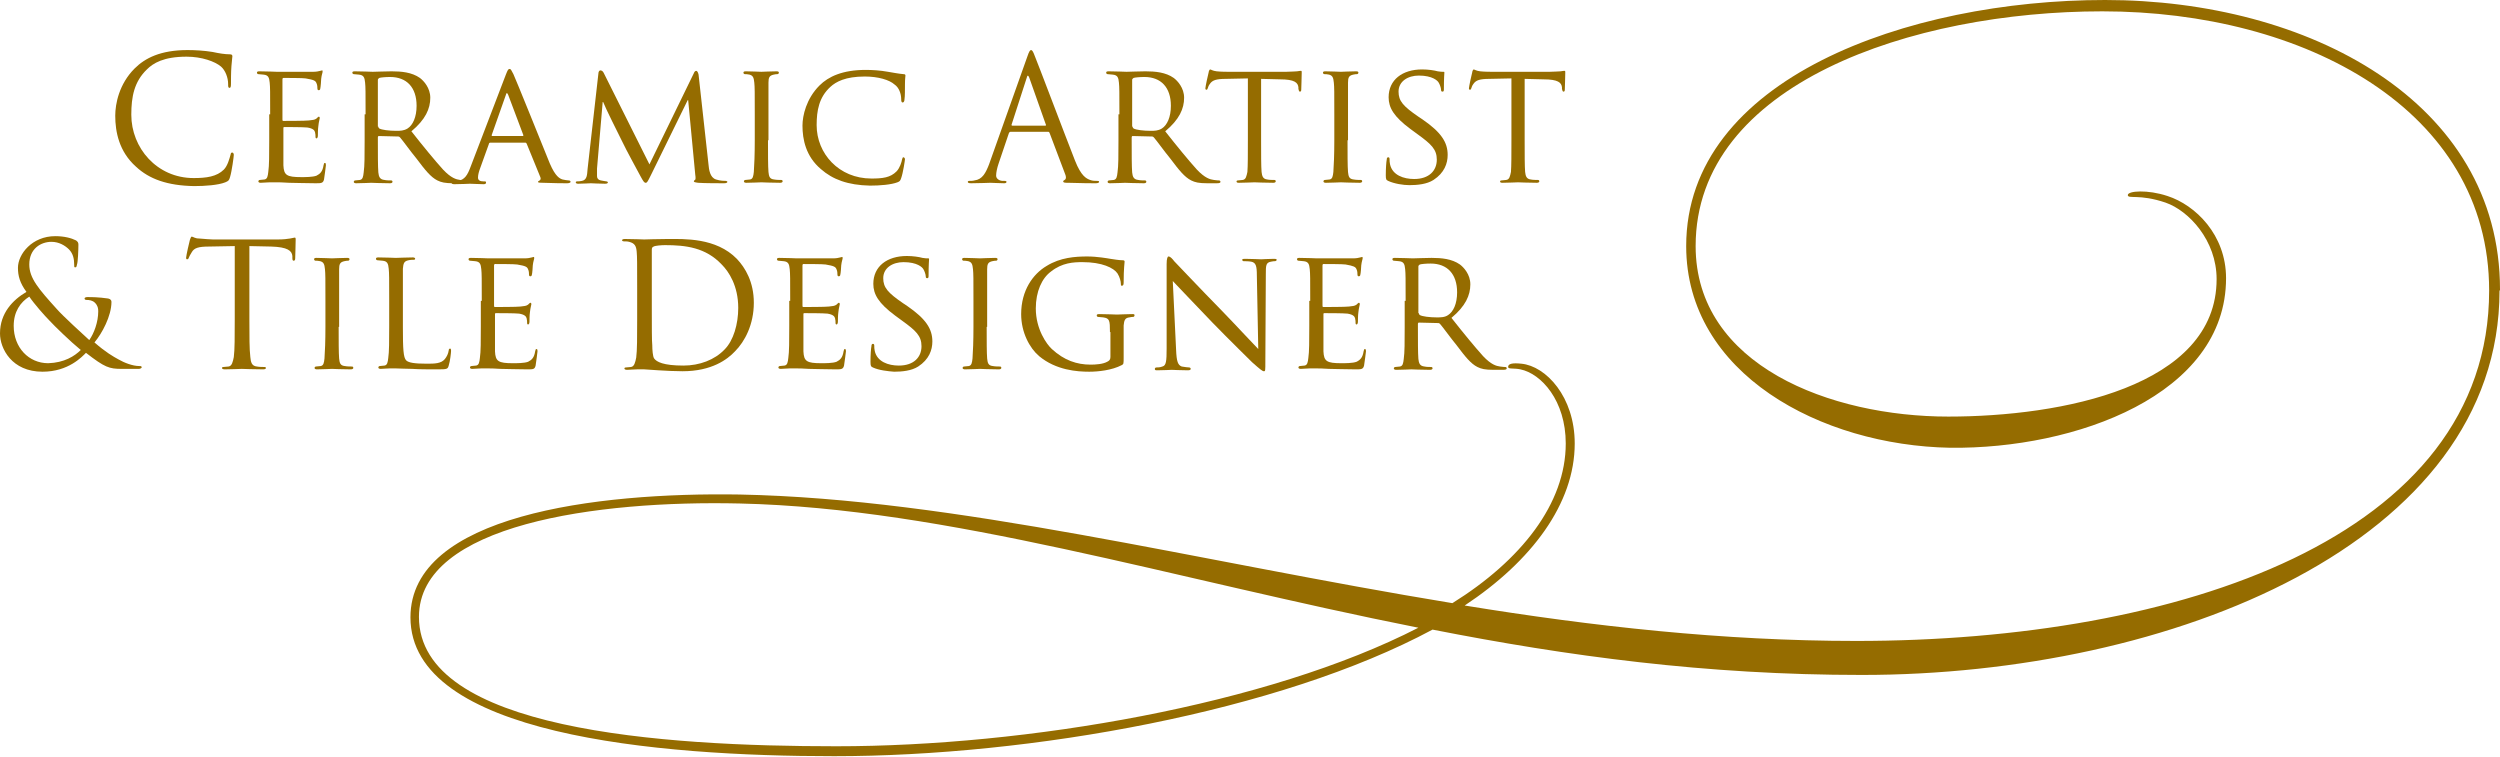
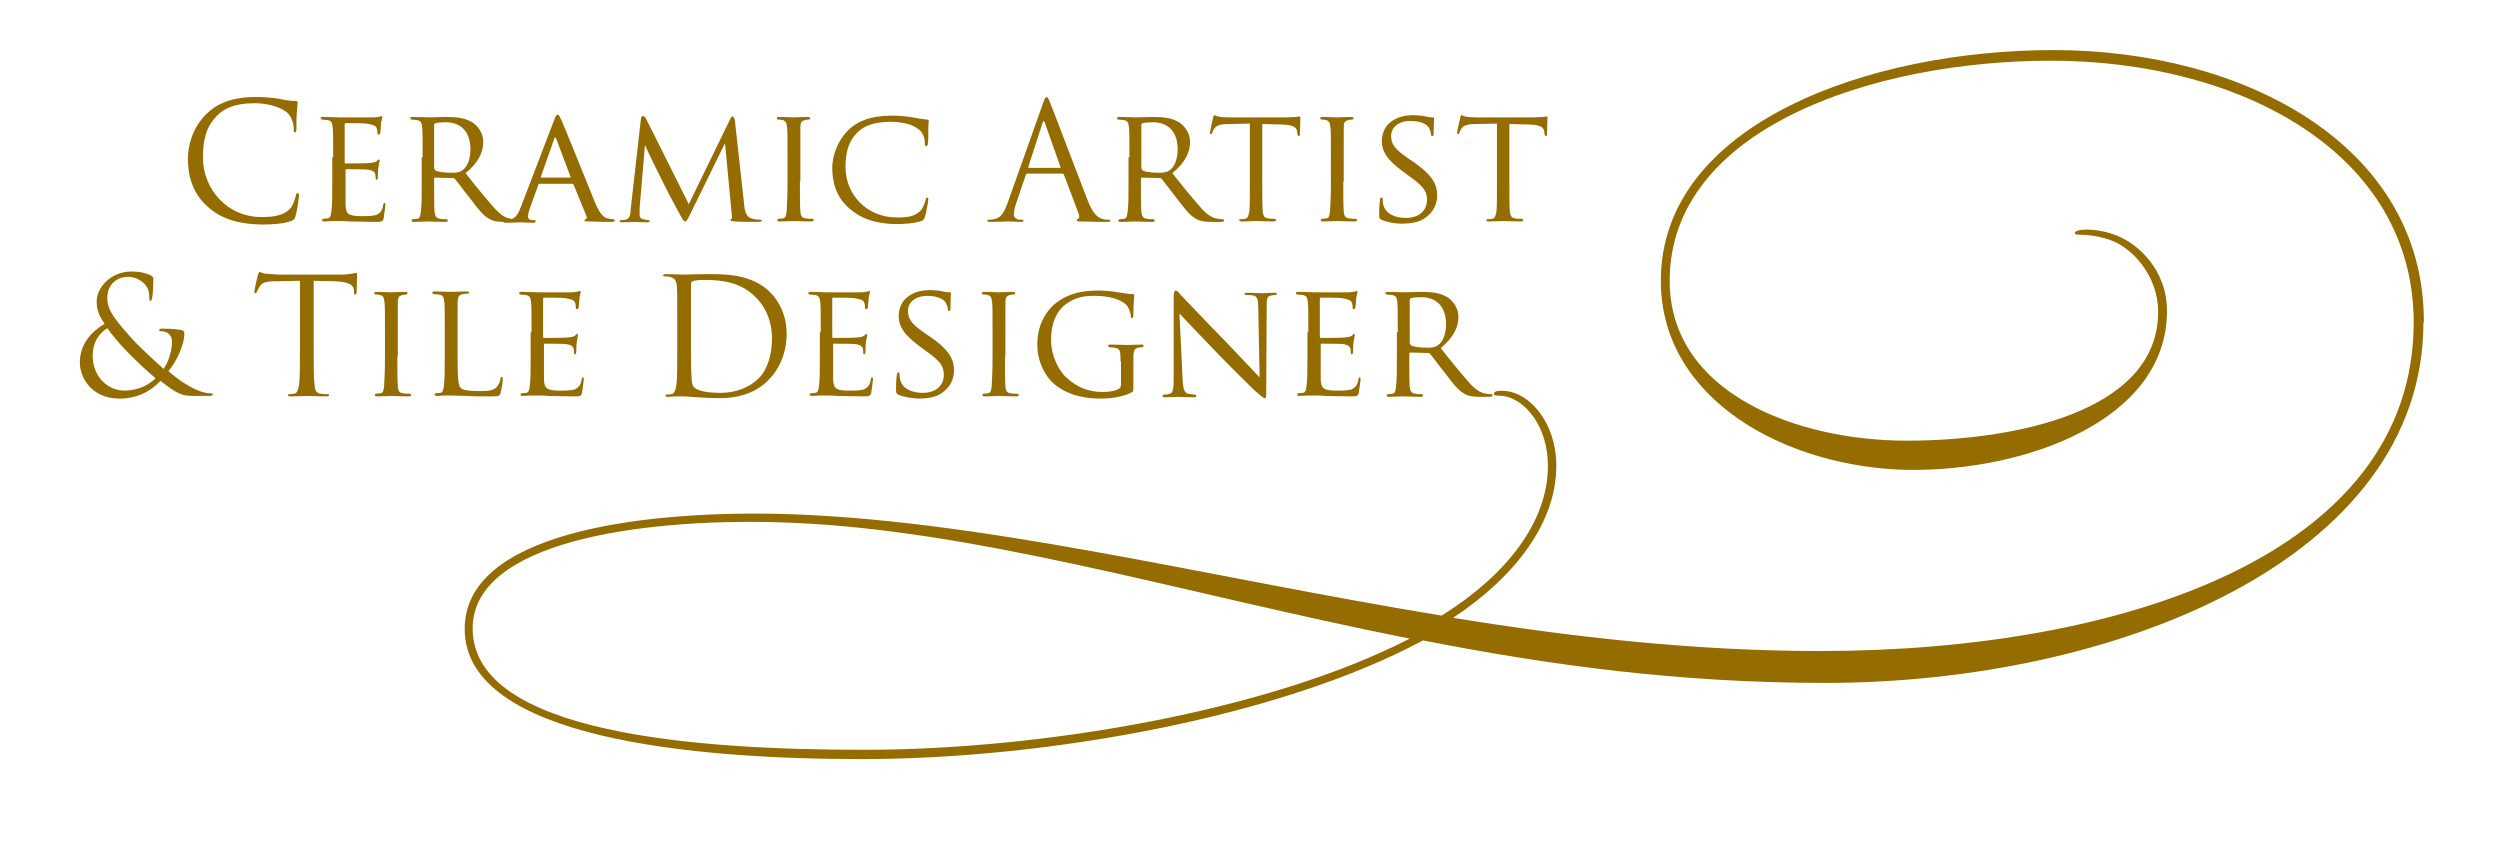
- <svg xmlns="http://www.w3.org/2000/svg" viewBox="0.519 210.804 529.3 160.1">
-   <g class="gold" transform="matrix(1, 0, 0, 1, -9.180816, 61.80376)">
+ <svg xmlns="http://www.w3.org/2000/svg" viewBox="0 0 499.261 169.463">
+   <g class="gold" transform="matrix(0.884396, 0, 0, 0.884396, 7.36598, -121.775)" style="">
    <path d="M38.5,184.3c-3.6-3.2-4.4-7.4-4.4-10.8c0-2.5,0.8-6.7,4.1-10c2.2-2.2,5.5-3.9,11.2-3.9c1.5,0,3.5,0.1,5.3,0.4  c1.4,0.3,2.6,0.5,3.7,0.5c0.4,0,0.5,0.2,0.5,0.4c0,0.3-0.1,0.7-0.2,2.1c-0.1,1.2-0.1,3.2-0.1,3.8c0,0.6-0.1,0.8-0.3,0.8  c-0.3,0-0.3-0.3-0.3-0.8c0-1.4-0.6-2.9-1.5-3.7c-1.3-1.1-4.1-2.1-7.3-2.1c-4.9,0-7.1,1.4-8.4,2.7c-2.7,2.6-3.3,5.8-3.3,9.6  c0,7,5.4,13.4,13.2,13.4c2.7,0,4.9-0.3,6.4-1.8c0.8-0.8,1.2-2.4,1.4-3.1c0.1-0.4,0.1-0.5,0.4-0.5c0.2,0,0.3,0.3,0.3,0.5  c0,0.3-0.4,3.4-0.8,4.7c-0.2,0.7-0.3,0.8-1,1.1c-1.5,0.6-4.3,0.8-6.6,0.8C45.1,188.3,41.3,186.9,38.5,184.3z" style="fill: rgb(149, 108, 0);" />
    <path d="M66.9,173.2c0-4.8,0-5.7-0.1-6.7c-0.1-1.1-0.3-1.6-1.3-1.7c-0.3,0-0.8-0.1-1.1-0.1c-0.1,0-0.3-0.1-0.3-0.3  c0-0.2,0.1-0.3,0.5-0.3c1.5,0,3.6,0.1,3.7,0.1c0.2,0,7,0,7.7,0c0.6,0,1.2-0.1,1.5-0.2c0.1,0,0.3-0.1,0.4-0.1c0.1,0,0.1,0.1,0.1,0.3  c0,0.2-0.2,0.6-0.3,1.5c0,0.3-0.1,1.7-0.2,2.1c0,0.1-0.1,0.3-0.3,0.3c-0.2,0-0.3-0.1-0.3-0.4c0-0.2,0-0.7-0.2-1.1  c-0.2-0.5-0.5-0.7-2.3-1c-0.5-0.1-4.3-0.1-4.7-0.1c-0.1,0-0.2,0.1-0.2,0.3v8.5c0,0.2,0,0.3,0.2,0.3c0.4,0,4.7,0,5.4-0.1  c0.8-0.1,1.2-0.1,1.6-0.4c0.2-0.2,0.4-0.4,0.5-0.4c0.1,0,0.2,0.1,0.2,0.3c0,0.2-0.2,0.7-0.3,1.7c-0.1,0.6-0.1,1.8-0.1,2  c0,0.3-0.1,0.6-0.3,0.6c-0.1,0-0.2-0.1-0.2-0.3c0-0.3,0-0.6-0.1-1c-0.1-0.4-0.4-0.8-1.6-1c-0.9-0.1-4.3-0.1-4.9-0.1  c-0.2,0-0.2,0.1-0.2,0.2v2.6c0,1.1,0,4.7,0,5.3c0.1,2.1,0.7,2.5,3.8,2.5c0.8,0,2.4,0,3.2-0.3c0.8-0.4,1.3-0.9,1.5-2.2  c0.1-0.4,0.1-0.5,0.3-0.5s0.2,0.3,0.2,0.5c0,0.2-0.3,2.3-0.4,3c-0.2,0.8-0.6,0.8-1.8,0.8c-2.4,0-4.3-0.1-5.6-0.1  c-1.4-0.1-2.2-0.1-2.7-0.1c-0.1,0-0.7,0-1.4,0c-0.6,0-1.4,0.1-1.9,0.1c-0.3,0-0.5-0.1-0.5-0.3c0-0.1,0.1-0.3,0.3-0.3  c0.3,0,0.7-0.1,1-0.1c0.6-0.1,0.7-0.7,0.8-1.6c0.2-1.3,0.2-3.7,0.2-6.7V173.2z" style="fill: rgb(149, 108, 0);" />
    <path d="M87.1,173.2c0-4.8,0-5.7-0.1-6.7c-0.1-1.1-0.3-1.6-1.3-1.7c-0.3,0-0.8-0.1-1.1-0.1c-0.1,0-0.3-0.1-0.3-0.3  c0-0.2,0.1-0.3,0.5-0.3c1.5,0,3.6,0.1,3.8,0.1c0.3,0,3-0.1,4-0.1c2.1,0,4.3,0.2,6,1.4c0.8,0.6,2.2,2.1,2.2,4.2c0,2.3-1,4.6-4,7.1  c2.6,3.3,4.9,6.1,6.7,8.1c1.7,1.8,2.8,2.1,3.6,2.2c0.6,0.1,1,0.1,1.1,0.1s0.3,0.1,0.3,0.3c0,0.2-0.2,0.3-0.8,0.3h-2  c-1.8,0-2.6-0.2-3.4-0.6c-1.4-0.7-2.6-2.2-4.4-4.6c-1.4-1.7-2.8-3.7-3.5-4.5c-0.1-0.1-0.2-0.2-0.4-0.2l-4.1-0.1  c-0.1,0-0.2,0.1-0.2,0.3v0.7c0,3,0,5.4,0.1,6.7c0.1,0.9,0.3,1.5,1.3,1.6c0.4,0.1,1.1,0.1,1.4,0.1c0.2,0,0.3,0.1,0.3,0.3  c0,0.1-0.1,0.3-0.5,0.3c-1.8,0-3.8-0.1-4-0.1c0,0-2.2,0.1-3.2,0.1c-0.3,0-0.5-0.1-0.5-0.3c0-0.1,0.1-0.3,0.3-0.3  c0.3,0,0.7-0.1,1-0.1c0.6-0.1,0.7-0.7,0.8-1.6c0.2-1.3,0.2-3.7,0.2-6.7V173.2z M89.8,175.8c0,0.2,0.1,0.3,0.2,0.4  c0.5,0.3,2.1,0.5,3.6,0.5c0.8,0,1.6,0,2.4-0.5c1.1-0.7,1.9-2.4,1.9-4.8c0-3.9-2.1-6.1-5.6-6.1c-1,0-2,0.1-2.3,0.2  c-0.1,0.1-0.3,0.2-0.3,0.4V175.8z" style="fill: rgb(149, 108, 0);" />
    <path d="M116.8,164.8c0.4-1,0.5-1.2,0.8-1.2c0.3,0,0.4,0.4,0.8,1.1c0.6,1.3,5.8,14.2,7.7,18.9c1.2,2.8,2.1,3.2,2.7,3.4  c0.5,0.1,1,0.2,1.3,0.2c0.2,0,0.4,0.1,0.4,0.3c0,0.2-0.4,0.3-0.7,0.3c-0.5,0-2.9,0-5.1-0.1c-0.6,0-1.1,0-1.1-0.2  c0-0.1,0.1-0.1,0.2-0.2c0.2-0.1,0.5-0.3,0.3-0.8l-2.9-7.1c-0.1-0.1-0.1-0.2-0.3-0.2h-7.4c-0.1,0-0.3,0.1-0.3,0.3l-1.8,5  c-0.3,0.8-0.5,1.5-0.5,2.1c0,0.6,0.5,0.8,1.1,0.8h0.3c0.3,0,0.3,0.1,0.3,0.3c0,0.2-0.2,0.3-0.5,0.3c-0.8,0-2.5-0.1-2.9-0.1  c-0.3,0-1.9,0.1-3.3,0.1c-0.4,0-0.6-0.1-0.6-0.3c0-0.1,0.1-0.3,0.3-0.3c0.2,0,0.7,0,1-0.1c1.5-0.2,2.1-1.3,2.7-2.9L116.8,164.8z   M120.4,177.8c0.1,0,0.1-0.1,0.1-0.2l-3.2-8.5c-0.2-0.5-0.4-0.5-0.5,0l-3,8.5c0,0.1,0,0.2,0.1,0.2H120.4z" style="fill: rgb(149, 108, 0);" />
    <path d="M159.7,183.8c0.1,1.1,0.3,2.8,1.6,3.2c0.9,0.3,1.8,0.3,2.1,0.3c0.1,0,0.3,0.1,0.3,0.2c0,0.2-0.3,0.3-0.7,0.3  c-0.7,0-4.3,0-5.5-0.1c-0.8-0.1-0.9-0.2-0.9-0.3c0-0.1,0.1-0.2,0.2-0.3c0.2,0,0.2-0.5,0.1-1.1l-1.5-15.8h-0.1l-7.8,15.9  c-0.7,1.4-0.8,1.6-1.1,1.6c-0.3,0-0.5-0.3-1.1-1.4c-0.8-1.5-3-5.5-3.8-7.2c-1-2-3.6-7.2-4.1-8.5h-0.1l-1.2,14.1c0,0.5,0,1.1,0,1.6  c0,0.5,0.3,0.8,0.8,0.9c0.6,0.1,1,0.2,1.2,0.2c0.1,0,0.3,0.1,0.3,0.2c0,0.2-0.2,0.3-0.6,0.3c-1.2,0-2.7-0.1-3-0.1  c-0.3,0-1.8,0.1-2.7,0.1c-0.3,0-0.5-0.1-0.5-0.3c0-0.1,0.1-0.2,0.3-0.2c0.3,0,0.5,0,1-0.1c1.1-0.2,1.1-1.3,1.2-2.5l2.3-20.3  c0-0.3,0.2-0.6,0.4-0.6c0.2,0,0.5,0.1,0.7,0.5l9.7,19.4l9.4-19.3c0.1-0.3,0.3-0.5,0.5-0.5c0.2,0,0.4,0.3,0.5,0.8L159.7,183.8z" style="fill: rgb(149, 108, 0);" />
    <path d="M172.3,178.7c0,3,0,5.5,0.1,6.7c0.1,0.9,0.2,1.5,1.2,1.6c0.5,0.1,1.2,0.1,1.5,0.1c0.2,0,0.3,0.1,0.3,0.3  c0,0.1-0.1,0.3-0.5,0.3c-1.8,0-3.9-0.1-4-0.1c-0.2,0-2.2,0.1-3.2,0.1c-0.3,0-0.5-0.1-0.5-0.3c0-0.1,0.1-0.3,0.3-0.3  c0.3,0,0.7-0.1,1-0.1c0.6-0.1,0.7-0.7,0.8-1.6c0.1-1.3,0.2-3.7,0.2-6.7v-5.5c0-4.8,0-5.7-0.1-6.7c-0.1-1.1-0.3-1.5-1-1.7  c-0.4-0.1-0.8-0.1-1-0.1c-0.1,0-0.3-0.1-0.3-0.3c0-0.2,0.1-0.3,0.5-0.3c1.1,0,3.1,0.1,3.3,0.1c0.1,0,2.2-0.1,3.2-0.1  c0.4,0,0.5,0.1,0.5,0.3c0,0.1-0.1,0.3-0.3,0.3c-0.2,0-0.4,0-0.8,0.1c-0.9,0.2-1.1,0.6-1.1,1.7c0,1,0,1.9,0,6.7V178.7z" style="fill: rgb(149, 108, 0);" />
    <path d="M183.5,184.8c-3.2-2.7-3.9-6.3-3.9-9.2c0-2.1,0.8-5.7,3.6-8.5c1.9-1.9,4.9-3.3,9.8-3.3c1.3,0,3.1,0.1,4.7,0.4  c1.2,0.2,2.2,0.4,3.3,0.5c0.3,0,0.4,0.1,0.4,0.3c0,0.3-0.1,0.6-0.1,1.8c0,1,0,2.7-0.1,3.2c0,0.5-0.2,0.7-0.4,0.7  c-0.2,0-0.3-0.2-0.3-0.7c0-1.2-0.5-2.5-1.4-3.1c-1.1-1-3.5-1.7-6.3-1.7c-4.1,0-6.1,1.1-7.3,2.2c-2.4,2.2-2.9,5-2.9,8.1  c0,6,4.7,11.3,11.6,11.3c2.4,0,4-0.2,5.3-1.5c0.7-0.7,1.1-2,1.2-2.6c0.1-0.3,0.1-0.4,0.3-0.4c0.1,0,0.3,0.2,0.3,0.4  c0,0.2-0.4,2.9-0.8,4c-0.2,0.6-0.3,0.7-0.8,0.9c-1.3,0.5-3.7,0.7-5.8,0.7C189.2,188.2,186,187,183.5,184.8z" style="fill: rgb(149, 108, 0);" />
    <path d="M227.2,161c0.4-1.2,0.6-1.4,0.8-1.4c0.2,0,0.4,0.2,0.8,1.3c0.6,1.4,6.3,16.5,8.5,22.1c1.3,3.3,2.4,3.8,3.2,4.1  c0.5,0.2,1.1,0.2,1.5,0.2c0.2,0,0.4,0,0.4,0.2c0,0.2-0.3,0.3-0.7,0.3c-0.5,0-3.2,0-5.8-0.1c-0.7,0-1.1,0-1.1-0.3  c0-0.1,0.1-0.2,0.3-0.3c0.2-0.1,0.4-0.4,0.2-1l-3.4-9c-0.1-0.1-0.1-0.2-0.3-0.2h-7.9c-0.2,0-0.3,0.1-0.4,0.3l-2.2,6.5  c-0.3,0.9-0.5,1.8-0.5,2.5c0,0.7,0.8,1.1,1.4,1.1h0.4c0.3,0,0.4,0.1,0.4,0.2c0,0.2-0.2,0.3-0.5,0.3c-0.9,0-2.5-0.1-2.9-0.1  c-0.4,0-2.4,0.1-4.1,0.1c-0.5,0-0.7-0.1-0.7-0.3c0-0.1,0.1-0.2,0.3-0.2c0.3,0,0.8,0,1.1-0.1c1.7-0.2,2.4-1.6,3.1-3.4L227.2,161z   M231,175.6c0.2,0,0.2-0.1,0.1-0.3l-3.5-9.9c-0.2-0.5-0.4-0.5-0.5,0l-3.2,9.9c-0.1,0.2,0,0.3,0.1,0.3H231z" style="fill: rgb(149, 108, 0);" />
    <path d="M246.7,173.2c0-4.8,0-5.7-0.1-6.7c-0.1-1.1-0.3-1.6-1.3-1.7c-0.3,0-0.8-0.1-1.1-0.1c-0.1,0-0.3-0.1-0.3-0.3  c0-0.2,0.1-0.3,0.5-0.3c1.5,0,3.6,0.1,3.8,0.1c0.3,0,3-0.1,4-0.1c2.1,0,4.3,0.2,6,1.4c0.8,0.6,2.2,2.1,2.2,4.2c0,2.3-1,4.6-4,7.1  c2.6,3.3,4.9,6.1,6.7,8.1c1.7,1.8,2.8,2.1,3.6,2.2c0.6,0.1,1,0.1,1.1,0.1s0.3,0.1,0.3,0.3c0,0.2-0.2,0.3-0.8,0.3h-2  c-1.8,0-2.6-0.2-3.4-0.6c-1.4-0.7-2.6-2.2-4.4-4.6c-1.4-1.7-2.8-3.7-3.5-4.5c-0.1-0.1-0.2-0.2-0.4-0.2l-4.1-0.1  c-0.1,0-0.2,0.1-0.2,0.3v0.7c0,3,0,5.4,0.1,6.7c0.1,0.9,0.3,1.5,1.3,1.6c0.4,0.1,1.1,0.1,1.4,0.1c0.2,0,0.3,0.1,0.3,0.3  c0,0.1-0.1,0.3-0.5,0.3c-1.8,0-3.8-0.1-4-0.1c0,0-2.2,0.1-3.2,0.1c-0.3,0-0.5-0.1-0.5-0.3c0-0.1,0.1-0.3,0.3-0.3  c0.3,0,0.7-0.1,1-0.1c0.6-0.1,0.7-0.7,0.8-1.6c0.2-1.3,0.2-3.7,0.2-6.7V173.2z M249.5,175.8c0,0.2,0.1,0.3,0.2,0.4  c0.5,0.3,2.1,0.5,3.6,0.5c0.8,0,1.6,0,2.4-0.5c1.1-0.7,1.9-2.4,1.9-4.8c0-3.9-2.1-6.1-5.6-6.1c-1,0-2,0.1-2.3,0.2  c-0.1,0.1-0.3,0.2-0.3,0.4V175.8z" style="fill: rgb(149, 108, 0);" />
    <path d="M276.7,178.7c0,3,0,5.5,0.1,6.7c0.1,0.9,0.3,1.5,1.2,1.6c0.4,0.1,1.2,0.1,1.5,0.1c0.2,0,0.3,0.1,0.3,0.3  c0,0.1-0.1,0.3-0.5,0.3c-1.8,0-3.8-0.1-4-0.1c-0.1,0-2.4,0.1-3.3,0.1c-0.4,0-0.5-0.1-0.5-0.3c0-0.1,0.1-0.2,0.3-0.2  c0.3,0,0.7-0.1,1-0.1c0.7-0.1,0.8-0.8,1-1.7c0.1-1.3,0.1-3.7,0.1-6.7v-13.1l-4.7,0.1c-2,0-2.8,0.3-3.3,1c-0.4,0.5-0.4,0.8-0.5,1  c-0.1,0.3-0.2,0.3-0.3,0.3c-0.1,0-0.2-0.1-0.2-0.3c0-0.3,0.6-3.1,0.7-3.4c0-0.2,0.2-0.6,0.3-0.6c0.2,0,0.5,0.3,1.4,0.4  c0.9,0.1,2.2,0.1,2.5,0.1h12.2c1.1,0,1.8-0.1,2.3-0.1c0.5-0.1,0.8-0.1,0.9-0.1c0.1,0,0.1,0.2,0.1,0.4c0,1-0.1,3.2-0.1,3.6  c0,0.3-0.1,0.4-0.3,0.4c-0.1,0-0.2-0.1-0.3-0.6l0-0.3c-0.1-1-0.8-1.7-3.9-1.7l-4-0.1V178.7z" style="fill: rgb(149, 108, 0);" />
    <path d="M295,178.7c0,3,0,5.5,0.1,6.7c0.1,0.9,0.2,1.5,1.2,1.6c0.5,0.1,1.2,0.1,1.5,0.1c0.2,0,0.3,0.1,0.3,0.3  c0,0.1-0.1,0.3-0.5,0.3c-1.8,0-3.9-0.1-4-0.1c-0.2,0-2.2,0.1-3.2,0.1c-0.3,0-0.5-0.1-0.5-0.3c0-0.1,0.1-0.3,0.3-0.3  c0.3,0,0.7-0.1,1-0.1c0.6-0.1,0.7-0.7,0.8-1.6c0.1-1.3,0.2-3.7,0.2-6.7v-5.5c0-4.8,0-5.7-0.1-6.7c-0.1-1.1-0.3-1.5-1-1.7  c-0.4-0.1-0.8-0.1-1-0.1c-0.1,0-0.3-0.1-0.3-0.3c0-0.2,0.1-0.3,0.5-0.3c1.1,0,3.1,0.1,3.3,0.1c0.1,0,2.2-0.1,3.2-0.1  c0.4,0,0.5,0.1,0.5,0.3c0,0.1-0.1,0.3-0.3,0.3c-0.2,0-0.4,0-0.8,0.1c-0.9,0.2-1.1,0.6-1.1,1.7c0,1,0,1.9,0,6.7V178.7z" style="fill: rgb(149, 108, 0);" />
    <path d="M303.6,187.3c-0.4-0.2-0.5-0.3-0.5-1.2c0-1.5,0.1-2.8,0.2-3.3c0-0.3,0.1-0.5,0.3-0.5c0.2,0,0.3,0.1,0.3,0.4  s0,0.7,0.1,1.1c0.5,2.3,2.9,3.1,5.1,3.1c3.2,0,4.8-1.8,4.8-4.1c0-2.2-1.2-3.3-4.1-5.4l-1.5-1.1c-3.5-2.6-4.6-4.5-4.6-6.7  c0-3.7,2.9-5.9,7.1-5.9c1.3,0,2.6,0.2,3.3,0.4c0.6,0.1,0.9,0.1,1.1,0.1c0.3,0,0.3,0,0.3,0.2c0,0.1-0.1,1.2-0.1,3.3  c0,0.5,0,0.7-0.3,0.7c-0.2,0-0.3-0.1-0.3-0.4c0-0.4-0.3-1.2-0.5-1.5c-0.2-0.4-1.3-1.5-4.2-1.5c-2.3,0-4.3,1.2-4.3,3.4  c0,2,1,3.1,4.2,5.3l0.9,0.6c3.9,2.7,5.3,4.8,5.3,7.5c0,1.8-0.7,3.8-3,5.3c-1.4,0.9-3.4,1.1-5.1,1.1  C306.8,188.2,304.9,187.9,303.6,187.3z" style="fill: rgb(149, 108, 0);" />
    <path d="M332.5,178.7c0,3,0,5.5,0.1,6.7c0.1,0.9,0.3,1.5,1.2,1.6c0.4,0.1,1.2,0.1,1.5,0.1c0.2,0,0.3,0.1,0.3,0.3  c0,0.1-0.1,0.3-0.5,0.3c-1.8,0-3.8-0.1-4-0.1c-0.1,0-2.4,0.1-3.3,0.1c-0.4,0-0.5-0.1-0.5-0.3c0-0.1,0.1-0.2,0.3-0.2  c0.3,0,0.7-0.1,1-0.1c0.7-0.1,0.8-0.8,1-1.7c0.1-1.3,0.1-3.7,0.1-6.7v-13.1l-4.7,0.1c-2,0-2.8,0.3-3.3,1c-0.4,0.5-0.4,0.8-0.5,1  c-0.1,0.3-0.2,0.3-0.3,0.3c-0.1,0-0.2-0.1-0.2-0.3c0-0.3,0.6-3.1,0.7-3.4c0-0.2,0.2-0.6,0.3-0.6c0.2,0,0.5,0.3,1.4,0.4  c0.9,0.1,2.2,0.1,2.5,0.1h12.2c1.1,0,1.8-0.1,2.3-0.1c0.5-0.1,0.8-0.1,0.9-0.1c0.1,0,0.1,0.2,0.1,0.4c0,1-0.1,3.2-0.1,3.6  c0,0.3-0.1,0.4-0.3,0.4c-0.1,0-0.2-0.1-0.3-0.6l0-0.3c-0.1-1-0.8-1.7-3.9-1.7l-4-0.1V178.7z" style="fill: rgb(149, 108, 0);" />
  </g>
-   <g class="gold" transform="matrix(1, 0, 0, 1, -9.180816, 61.80376)">
+   <g class="gold" transform="matrix(0.884396, 0, 0, 0.884396, 7.36598, -121.775)" style="">
    <path d="M9.7,219.6c0-4.3,2.7-7.1,5.6-8.8c-1.4-1.9-1.8-3.4-1.8-5.1c0-2.9,3-6.7,7.9-6.7c1.9,0,3.4,0.4,4.4,0.9  c0.4,0.3,0.5,0.5,0.5,0.9c0,1.1-0.1,3.7-0.3,4.2c-0.1,0.6-0.2,0.6-0.4,0.6c-0.2,0-0.2-0.1-0.2-0.7c0-1-0.2-2.2-1.1-3.1  c-0.8-0.8-2.1-1.6-3.7-1.6c-2.2,0-4.7,1.4-4.7,4.8c0,2.9,2,5.2,5.8,9.4c1.2,1.4,5.8,5.6,6.9,6.6c1-1.4,1.9-3.8,1.9-6.1  c0-0.6-0.1-1.2-0.7-1.8c-0.5-0.5-1.2-0.6-1.8-0.6c-0.2,0-0.4-0.1-0.4-0.3c0-0.2,0.3-0.3,0.6-0.3c0.9,0,2.3,0,4.4,0.3  c0.5,0.1,0.7,0.4,0.7,0.7c0,3-2,6.7-3.6,8.6c2.4,2.1,4,3,5.1,3.6c1.2,0.7,3,1.4,4.4,1.4c0.3,0,0.5,0,0.5,0.3c0,0.1-0.3,0.3-0.6,0.3  h-3.6c-2.7,0-3.6-0.3-7.6-3.4c-0.8,0.8-3.7,4-9.2,4C12.2,227.7,9.7,222.8,9.7,219.6z M26.8,223.1c-2.1-1.7-5.7-5.2-6.6-6.2  c-1-1-3.3-3.6-4.3-5.1c-1.9,1.2-3.3,3.2-3.3,6.2c0,4.6,3.2,7.9,7.3,7.9C23.3,225.8,25.5,224.4,26.8,223.1z" style="fill: rgb(149, 108, 0);" />
    <path d="M62.5,216.6c0,3.5,0,6.4,0.2,8c0.1,1.1,0.3,1.9,1.4,2c0.5,0.1,1.3,0.1,1.6,0.1c0.2,0,0.3,0.1,0.3,0.2  c0,0.2-0.2,0.3-0.6,0.3c-2,0-4.3-0.1-4.5-0.1s-2.5,0.1-3.6,0.1c-0.4,0-0.6-0.1-0.6-0.3c0-0.1,0.1-0.2,0.3-0.2  c0.3,0,0.8-0.1,1.1-0.1c0.7-0.1,0.9-1,1.1-2c0.2-1.5,0.2-4.4,0.2-8v-15.5l-5.4,0.1c-2.3,0-3.2,0.3-3.7,1.2  c-0.4,0.6-0.5,0.9-0.6,1.1c-0.1,0.3-0.2,0.4-0.4,0.4c-0.1,0-0.2-0.1-0.2-0.3c0-0.4,0.7-3.5,0.8-3.8c0.1-0.2,0.2-0.7,0.4-0.7  c0.3,0,0.6,0.4,1.6,0.4c1.1,0.1,2.5,0.2,2.9,0.2h13.7c1.2,0,2-0.1,2.6-0.2c0.5-0.1,0.9-0.2,1-0.2c0.2,0,0.2,0.2,0.2,0.4  c0,1.1-0.1,3.6-0.1,4c0,0.3-0.1,0.5-0.3,0.5c-0.2,0-0.3-0.1-0.3-0.6l0-0.4c-0.1-1.1-1-1.9-4.5-2l-4.6-0.1V216.6z" style="fill: rgb(149, 108, 0);" />
    <path d="M81.4,218.2c0,3,0,5.5,0.1,6.7c0.1,0.9,0.2,1.5,1.2,1.6c0.5,0.1,1.2,0.1,1.5,0.1c0.2,0,0.3,0.1,0.3,0.3  c0,0.1-0.1,0.3-0.5,0.3c-1.8,0-3.9-0.1-4-0.1c-0.2,0-2.2,0.1-3.2,0.1c-0.3,0-0.5-0.1-0.5-0.3c0-0.1,0.1-0.3,0.3-0.3  c0.3,0,0.7-0.1,1-0.1c0.6-0.1,0.7-0.7,0.8-1.6c0.1-1.3,0.2-3.7,0.2-6.7v-5.5c0-4.8,0-5.7-0.1-6.7c-0.1-1.1-0.3-1.5-1-1.7  c-0.4-0.1-0.8-0.1-1-0.1c-0.1,0-0.3-0.1-0.3-0.3c0-0.2,0.1-0.3,0.5-0.3c1.1,0,3.1,0.1,3.3,0.1c0.1,0,2.2-0.1,3.2-0.1  c0.4,0,0.5,0.1,0.5,0.3c0,0.1-0.1,0.3-0.3,0.3c-0.2,0-0.4,0-0.8,0.1c-0.9,0.2-1.1,0.6-1.1,1.7c0,1,0,1.9,0,6.7V218.2z" style="fill: rgb(149, 108, 0);" />
    <path d="M95,218.3c0,4.6,0.1,6.4,0.7,7c0.5,0.5,1.8,0.7,4.3,0.7c1.7,0,3.1,0,3.9-1c0.4-0.5,0.7-1.1,0.8-1.8  c0-0.2,0.1-0.4,0.3-0.4c0.1,0,0.2,0.1,0.2,0.5c0,0.3-0.2,2.2-0.5,3.1c-0.2,0.7-0.3,0.8-2.1,0.8c-2.3,0-4.1,0-5.6-0.1  c-1.5,0-2.6-0.1-3.5-0.1c-0.1,0-0.7,0-1.3,0c-0.7,0-1.4,0.1-1.9,0.1c-0.3,0-0.5-0.1-0.5-0.3c0-0.1,0.1-0.3,0.3-0.3  c0.3,0,0.7-0.1,1-0.1c0.6-0.1,0.7-0.7,0.8-1.6c0.2-1.3,0.2-3.7,0.2-6.7v-5.5c0-4.8,0-5.7-0.1-6.7c-0.1-1.1-0.3-1.6-1.3-1.7  c-0.3,0-0.8-0.1-1.1-0.1c-0.1,0-0.3-0.1-0.3-0.3c0-0.2,0.1-0.3,0.5-0.3c1.5,0,3.5,0.1,3.7,0.1c0.1,0,2.6-0.1,3.6-0.1  c0.3,0,0.5,0.1,0.5,0.3c0,0.1-0.1,0.2-0.3,0.2c-0.2,0-0.7,0-1.1,0.1c-1,0.2-1.1,0.7-1.2,1.8c0,1,0,1.9,0,6.7V218.3z" style="fill: rgb(149, 108, 0);" />
    <path d="M111.7,212.7c0-4.8,0-5.7-0.1-6.7c-0.1-1.1-0.3-1.6-1.3-1.7c-0.3,0-0.8-0.1-1.1-0.1c-0.1,0-0.3-0.1-0.3-0.3  c0-0.2,0.1-0.3,0.5-0.3c1.5,0,3.6,0.1,3.7,0.1c0.2,0,7,0,7.7,0c0.6,0,1.2-0.1,1.5-0.2c0.1,0,0.3-0.1,0.4-0.1c0.1,0,0.1,0.1,0.1,0.3  c0,0.2-0.2,0.6-0.3,1.5c0,0.3-0.1,1.7-0.2,2c0,0.1-0.1,0.3-0.3,0.3c-0.2,0-0.3-0.1-0.3-0.4c0-0.2,0-0.7-0.2-1.1  c-0.2-0.5-0.5-0.7-2.3-1c-0.5-0.1-4.3-0.1-4.7-0.1c-0.1,0-0.2,0.1-0.2,0.3v8.5c0,0.2,0,0.3,0.2,0.3c0.4,0,4.7,0,5.4-0.1  c0.8-0.1,1.2-0.1,1.6-0.4c0.2-0.2,0.4-0.4,0.5-0.4c0.1,0,0.2,0.1,0.2,0.3c0,0.2-0.2,0.7-0.3,1.7c-0.1,0.6-0.1,1.8-0.1,2  c0,0.3-0.1,0.6-0.3,0.6c-0.1,0-0.2-0.1-0.2-0.3c0-0.3,0-0.6-0.1-1c-0.1-0.4-0.4-0.8-1.6-1c-0.9-0.1-4.3-0.1-4.9-0.1  c-0.2,0-0.2,0.1-0.2,0.2v2.6c0,1.1,0,4.7,0,5.3c0.1,2.1,0.7,2.5,3.8,2.5c0.8,0,2.4,0,3.2-0.3c0.8-0.4,1.3-0.9,1.5-2.2  c0.1-0.4,0.1-0.5,0.3-0.5c0.2,0,0.2,0.3,0.2,0.5s-0.3,2.3-0.4,3c-0.2,0.8-0.5,0.8-1.8,0.8c-2.4,0-4.3-0.1-5.6-0.1  c-1.4-0.1-2.2-0.1-2.7-0.1c-0.1,0-0.7,0-1.4,0c-0.6,0-1.4,0.1-1.9,0.1c-0.3,0-0.5-0.1-0.5-0.3c0-0.1,0.1-0.3,0.3-0.3  c0.3,0,0.7-0.1,1-0.1c0.6-0.1,0.7-0.7,0.8-1.6c0.2-1.3,0.2-3.7,0.2-6.7V212.7z" style="fill: rgb(149, 108, 0);" />
    <path d="M144.6,210.2c0-5.7,0-6.7-0.1-7.9c-0.1-1.2-0.4-1.8-1.6-2.1c-0.3-0.1-0.9-0.1-1.2-0.1c-0.1,0-0.3-0.1-0.3-0.2  c0-0.2,0.2-0.3,0.6-0.3c1.6,0,4,0.1,4.1,0.1c0.4,0,2.7-0.1,4.9-0.1c3.6,0,10.3-0.3,14.7,4.2c1.8,1.9,3.6,4.9,3.6,9.3  c0,4.6-1.9,8.2-4,10.3c-1.6,1.7-4.9,4.2-11.1,4.2c-1.6,0-3.5-0.1-5.1-0.2c-1.6-0.1-2.9-0.2-3-0.2c-0.1,0-0.7,0-1.5,0  c-0.7,0-1.6,0.1-2.1,0.1c-0.4,0-0.6-0.1-0.6-0.3c0-0.1,0.1-0.2,0.3-0.2c0.3,0,0.8-0.1,1.1-0.1c0.7-0.1,0.9-1,1.1-2  c0.2-1.5,0.2-4.4,0.2-8V210.2z M147.7,214.1c0,3.9,0,7.3,0.1,8c0,0.9,0.1,2.4,0.4,2.8c0.5,0.7,1.9,1.5,6.2,1.5  c3.4,0,6.6-1.2,8.7-3.4c1.9-1.9,2.9-5.4,2.9-8.8c0-4.7-2-7.7-3.5-9.2c-3.4-3.6-7.6-4.1-12-4.1c-0.7,0-2.1,0.1-2.4,0.3  c-0.3,0.1-0.4,0.3-0.4,0.7c0,1.2,0,5,0,7.8V214.1z" style="fill: rgb(149, 108, 0);" />
    <path d="M177,212.7c0-4.8,0-5.7-0.1-6.7c-0.1-1.1-0.3-1.6-1.3-1.7c-0.3,0-0.8-0.1-1.1-0.1c-0.1,0-0.3-0.1-0.3-0.3  c0-0.2,0.1-0.3,0.5-0.3c1.5,0,3.6,0.1,3.7,0.1c0.2,0,7,0,7.7,0c0.6,0,1.2-0.1,1.5-0.2c0.1,0,0.3-0.1,0.4-0.1c0.1,0,0.1,0.1,0.1,0.3  c0,0.2-0.2,0.6-0.3,1.5c0,0.3-0.1,1.7-0.2,2c0,0.1-0.1,0.3-0.3,0.3c-0.2,0-0.3-0.1-0.3-0.4c0-0.2,0-0.7-0.2-1.1  c-0.2-0.5-0.5-0.7-2.3-1c-0.5-0.1-4.3-0.1-4.7-0.1c-0.1,0-0.2,0.1-0.2,0.3v8.5c0,0.2,0,0.3,0.2,0.3c0.4,0,4.7,0,5.4-0.1  c0.8-0.1,1.2-0.1,1.6-0.4c0.2-0.2,0.4-0.4,0.5-0.4c0.1,0,0.2,0.1,0.2,0.3c0,0.2-0.2,0.7-0.3,1.7c-0.1,0.6-0.1,1.8-0.1,2  c0,0.3-0.1,0.6-0.3,0.6c-0.1,0-0.2-0.1-0.2-0.3c0-0.3,0-0.6-0.1-1c-0.1-0.4-0.4-0.8-1.6-1c-0.9-0.1-4.3-0.1-4.9-0.1  c-0.2,0-0.2,0.1-0.2,0.2v2.6c0,1.1,0,4.7,0,5.3c0.1,2.1,0.7,2.5,3.8,2.5c0.8,0,2.4,0,3.2-0.3c0.8-0.4,1.3-0.9,1.5-2.2  c0.1-0.4,0.1-0.5,0.3-0.5c0.2,0,0.2,0.3,0.2,0.5s-0.3,2.3-0.4,3c-0.2,0.8-0.6,0.8-1.8,0.8c-2.4,0-4.3-0.1-5.6-0.1  c-1.4-0.1-2.2-0.1-2.7-0.1c-0.1,0-0.7,0-1.4,0c-0.6,0-1.4,0.1-1.9,0.1c-0.3,0-0.5-0.1-0.5-0.3c0-0.1,0.1-0.3,0.3-0.3  c0.3,0,0.7-0.1,1-0.1c0.6-0.1,0.7-0.7,0.8-1.6c0.2-1.3,0.2-3.7,0.2-6.7V212.7z" style="fill: rgb(149, 108, 0);" />
    <path d="M194.5,226.8c-0.4-0.2-0.5-0.3-0.5-1.2c0-1.5,0.1-2.8,0.2-3.3c0-0.3,0.1-0.5,0.3-0.5c0.2,0,0.3,0.1,0.3,0.4  s0,0.7,0.1,1.1c0.5,2.3,2.9,3.1,5.1,3.1c3.2,0,4.8-1.8,4.8-4.1c0-2.2-1.2-3.3-4.1-5.4l-1.5-1.1c-3.5-2.6-4.6-4.5-4.6-6.7  c0-3.7,2.9-5.9,7.1-5.9c1.3,0,2.6,0.2,3.3,0.4c0.6,0.1,0.9,0.1,1.1,0.1c0.3,0,0.3,0,0.3,0.2c0,0.1-0.1,1.2-0.1,3.3  c0,0.5,0,0.7-0.3,0.7c-0.2,0-0.3-0.1-0.3-0.4c0-0.4-0.3-1.2-0.5-1.5c-0.2-0.4-1.3-1.5-4.2-1.5c-2.3,0-4.3,1.2-4.3,3.4  c0,2,1,3.1,4.2,5.3l0.9,0.6c3.9,2.7,5.3,4.8,5.3,7.5c0,1.8-0.7,3.8-3,5.3c-1.4,0.9-3.4,1.1-5.1,1.1  C197.7,227.6,195.8,227.4,194.5,226.8z" style="fill: rgb(149, 108, 0);" />
    <path d="M218.6,218.2c0,3,0,5.5,0.1,6.7c0.1,0.9,0.2,1.5,1.2,1.6c0.5,0.1,1.2,0.1,1.5,0.1c0.2,0,0.3,0.1,0.3,0.3  c0,0.1-0.1,0.3-0.5,0.3c-1.8,0-3.9-0.1-4-0.1c-0.2,0-2.2,0.1-3.2,0.1c-0.3,0-0.5-0.1-0.5-0.3c0-0.1,0.1-0.3,0.3-0.3  c0.3,0,0.7-0.1,1-0.1c0.6-0.1,0.7-0.7,0.8-1.6c0.1-1.3,0.2-3.7,0.2-6.7v-5.5c0-4.8,0-5.7-0.1-6.7c-0.1-1.1-0.3-1.5-1-1.7  c-0.4-0.1-0.8-0.1-1-0.1c-0.1,0-0.3-0.1-0.3-0.3c0-0.2,0.1-0.3,0.5-0.3c1.1,0,3.1,0.1,3.3,0.1c0.1,0,2.2-0.1,3.2-0.1  c0.4,0,0.5,0.1,0.5,0.3c0,0.1-0.1,0.3-0.3,0.3c-0.2,0-0.4,0-0.8,0.1c-0.9,0.2-1.1,0.6-1.1,1.7c0,1,0,1.9,0,6.7V218.2z" style="fill: rgb(149, 108, 0);" />
    <path d="M244.7,219.3c0-2.5-0.1-2.9-1.4-3.1c-0.3,0-0.8-0.1-1.1-0.1c-0.1,0-0.3-0.1-0.3-0.3c0-0.2,0.1-0.3,0.5-0.3  c1.5,0,3.6,0.1,3.8,0.1c0.1,0,2.2-0.1,3.2-0.1c0.4,0,0.5,0,0.5,0.3c0,0.1-0.1,0.3-0.3,0.3c-0.2,0-0.4,0-0.8,0.1  c-0.9,0.1-1.1,0.6-1.2,1.7c0,1,0,1.9,0,3.2v3.5c0,1.4,0,1.5-0.4,1.7c-2.1,1.1-5,1.4-6.9,1.4c-2.5,0-7-0.3-10.6-3.3  c-2-1.7-3.8-5-3.8-8.9c0-5,2.5-8.5,5.4-10.2c2.9-1.8,6.1-2,8.6-2c2.1,0,4.3,0.4,4.9,0.5c0.7,0.1,1.8,0.3,2.6,0.3  c0.3,0,0.4,0.1,0.4,0.3c0,0.4-0.2,1.3-0.2,4.4c0,0.5-0.1,0.7-0.4,0.7c-0.2,0-0.2-0.2-0.2-0.5c0-0.4-0.2-1.3-0.7-2.1  c-0.8-1.2-3.3-2.4-7.4-2.4c-1.9,0-4.3,0.1-6.7,2c-1.9,1.4-3.2,4.2-3.2,7.8c0,4.4,2.3,7.6,3.4,8.6c2.6,2.4,5.3,3.3,8.2,3.3  c1.1,0,2.6-0.1,3.5-0.6c0.4-0.2,0.7-0.4,0.7-1V219.3z" style="fill: rgb(149, 108, 0);" />
    <path d="M258.7,223c0.1,2.6,0.4,3.3,1.2,3.6c0.6,0.1,1.3,0.2,1.6,0.2c0.1,0,0.3,0.1,0.3,0.3c0,0.2-0.2,0.3-0.6,0.3  c-1.8,0-3.1-0.1-3.4-0.1c-0.3,0-1.6,0.1-3.1,0.1c-0.3,0-0.5,0-0.5-0.3c0-0.1,0.1-0.3,0.3-0.3c0.3,0,0.8,0,1.3-0.2  c0.8-0.2,0.9-1.1,0.9-3.9v-17.8c0-1.2,0.2-1.6,0.4-1.6c0.4,0,0.9,0.6,1.2,1c0.5,0.5,5.2,5.5,10.2,10.6c3.2,3.3,6.6,7,7.6,8  l-0.3-15.6c0-2-0.2-2.7-1.2-2.9c-0.6-0.1-1.3-0.1-1.6-0.1c-0.2,0-0.3-0.2-0.3-0.3c0-0.2,0.3-0.2,0.6-0.2c1.5,0,3,0.1,3.4,0.1  c0.4,0,1.4-0.1,2.7-0.1c0.3,0,0.6,0,0.6,0.2c0,0.1-0.1,0.3-0.4,0.3c-0.1,0-0.4,0-0.8,0.1c-1.1,0.2-1.1,0.8-1.1,2.7l-0.1,18.3  c0,2.1,0,2.2-0.3,2.2c-0.3,0-0.7-0.3-2.5-1.9c-0.3-0.3-5-4.9-8.4-8.4c-3.7-3.9-7.4-7.7-8.4-8.8L258.7,223z" style="fill: rgb(149, 108, 0);" />
    <path d="M287.1,212.7c0-4.8,0-5.7-0.1-6.7c-0.1-1.1-0.3-1.6-1.3-1.7c-0.3,0-0.8-0.1-1.1-0.1c-0.1,0-0.3-0.1-0.3-0.3  c0-0.2,0.1-0.3,0.5-0.3c1.5,0,3.6,0.1,3.7,0.1c0.2,0,7,0,7.7,0c0.6,0,1.2-0.1,1.5-0.2c0.1,0,0.3-0.1,0.4-0.1c0.1,0,0.1,0.1,0.1,0.3  c0,0.2-0.2,0.6-0.3,1.5c0,0.3-0.1,1.7-0.2,2c0,0.1-0.1,0.3-0.3,0.3c-0.2,0-0.3-0.1-0.3-0.4c0-0.2,0-0.7-0.2-1.1  c-0.2-0.5-0.6-0.7-2.3-1c-0.5-0.1-4.3-0.1-4.7-0.1c-0.1,0-0.2,0.1-0.2,0.3v8.5c0,0.2,0,0.3,0.2,0.3c0.4,0,4.7,0,5.4-0.1  c0.8-0.1,1.2-0.1,1.6-0.4c0.2-0.2,0.4-0.4,0.5-0.4c0.1,0,0.2,0.1,0.2,0.3c0,0.2-0.2,0.7-0.3,1.7c-0.1,0.6-0.1,1.8-0.1,2  c0,0.3-0.1,0.6-0.3,0.6c-0.1,0-0.2-0.1-0.2-0.3c0-0.3,0-0.6-0.1-1c-0.1-0.4-0.4-0.8-1.6-1c-0.9-0.1-4.3-0.1-4.9-0.1  c-0.2,0-0.2,0.1-0.2,0.2v2.6c0,1.1,0,4.7,0,5.3c0.1,2.1,0.7,2.5,3.8,2.5c0.8,0,2.4,0,3.2-0.3c0.8-0.4,1.3-0.9,1.5-2.2  c0.1-0.4,0.1-0.5,0.3-0.5c0.2,0,0.2,0.3,0.2,0.5s-0.3,2.3-0.4,3c-0.2,0.8-0.6,0.8-1.8,0.8c-2.4,0-4.3-0.1-5.6-0.1  c-1.4-0.1-2.2-0.1-2.7-0.1c-0.1,0-0.7,0-1.4,0c-0.6,0-1.4,0.1-1.9,0.1c-0.3,0-0.5-0.1-0.5-0.3c0-0.1,0.1-0.3,0.3-0.3  c0.3,0,0.7-0.1,1-0.1c0.6-0.1,0.7-0.7,0.8-1.6c0.2-1.3,0.2-3.7,0.2-6.7V212.7z" style="fill: rgb(149, 108, 0);" />
    <path d="M307.3,212.7c0-4.8,0-5.7-0.1-6.7c-0.1-1.1-0.3-1.6-1.3-1.7c-0.3,0-0.8-0.1-1.1-0.1c-0.1,0-0.3-0.1-0.3-0.3  c0-0.2,0.1-0.3,0.5-0.3c1.5,0,3.6,0.1,3.8,0.1c0.3,0,3-0.1,4-0.1c2.1,0,4.3,0.2,6,1.4c0.8,0.6,2.2,2.1,2.2,4.2c0,2.3-1,4.6-4,7.1  c2.6,3.3,4.9,6.1,6.7,8.1c1.7,1.8,2.8,2.1,3.6,2.2c0.6,0.1,1,0.1,1.1,0.1c0.2,0,0.3,0.1,0.3,0.3c0,0.2-0.2,0.3-0.8,0.3h-2  c-1.8,0-2.6-0.2-3.4-0.6c-1.4-0.7-2.6-2.2-4.4-4.6c-1.4-1.7-2.8-3.7-3.5-4.5c-0.1-0.1-0.2-0.2-0.4-0.2l-4.1-0.1  c-0.1,0-0.2,0.1-0.2,0.3v0.7c0,3,0,5.4,0.1,6.7c0.1,0.9,0.3,1.5,1.3,1.6c0.4,0.1,1.1,0.1,1.4,0.1c0.2,0,0.3,0.1,0.3,0.3  c0,0.1-0.1,0.3-0.5,0.3c-1.8,0-3.8-0.1-4-0.1c0,0-2.2,0.1-3.2,0.1c-0.3,0-0.5-0.1-0.5-0.3c0-0.1,0.1-0.3,0.3-0.3  c0.3,0,0.7-0.1,1-0.1c0.6-0.1,0.7-0.7,0.8-1.6c0.2-1.3,0.2-3.7,0.2-6.7V212.7z M310.1,215.3c0,0.2,0.1,0.3,0.2,0.4  c0.5,0.3,2.1,0.5,3.6,0.5c0.8,0,1.7,0,2.4-0.5c1.1-0.7,1.9-2.4,1.9-4.8c0-3.9-2.1-6.1-5.6-6.1c-1,0-2,0.1-2.3,0.2  c-0.1,0.1-0.3,0.2-0.3,0.4V215.3z" style="fill: rgb(149, 108, 0);" />
  </g>
-   <g class="gold" transform="matrix(1, 0, 0, 1, -9.180816, 61.80376)">
+   <g class="gold" transform="matrix(0.884396, 0, 0, 0.884396, 7.36598, -121.775)" style="">
    <path d="M538.9,210.5c0,53.5-69.7,81.4-135,81.4c-33.1,0-62.4-4-90.9-9.6c-32.4,17.4-85.2,26.8-126.7,26.8 c-37.6,0-89.7-4.5-89.7-29.4c0-21.6,39.2-26.5,69.7-26c45.5,0.9,96.7,14.1,150.9,23c14.6-9.1,24-21.1,24-33.8 c0-9.1-5.2-14.8-9.6-15.7c-1.4-0.3-2.6,0-2.6-0.5c0-0.7,0.9-0.9,2.8-0.7c5.2,0.5,11.3,7,11.3,16.9c0,12.7-9.1,24.9-23.3,34.3 c27,4.4,54.7,7.5,82.9,7.5c68.1,0,134-21.8,134-74.2c0-38.3-39.2-59.1-81.9-59.1c-40.1,0-86.1,15.3-86.1,49.7 c0,25.3,28.6,36.1,53.5,36.1c23.9,0,56.8-6.3,56.8-29.1c0-8.2-5.9-14.5-10.8-16.2c-5.6-1.9-8-0.7-8-1.6c0-0.9,4.2-1.2,8.4,0.2 c5.9,1.9,12.4,8.2,12.4,17.4c0,24.7-31.9,36.2-58.4,35.9c-27.4-0.5-55.9-15.7-55.9-42.7c0-35.4,46.9-52.1,88.7-52.1 c42.9,0,83.6,21.4,83.6,61.3V210.5z M186.8,307c40.1,0,91.3-8.7,123.2-25.1c-52.4-10.4-99.8-25.3-143.7-26.3 c-30.1-0.7-67.9,4.4-67.9,24c0,24,51.6,27.4,88.3,27.4H186.8z" style="fill: rgb(149, 108, 0);" />
  </g>
</svg>
